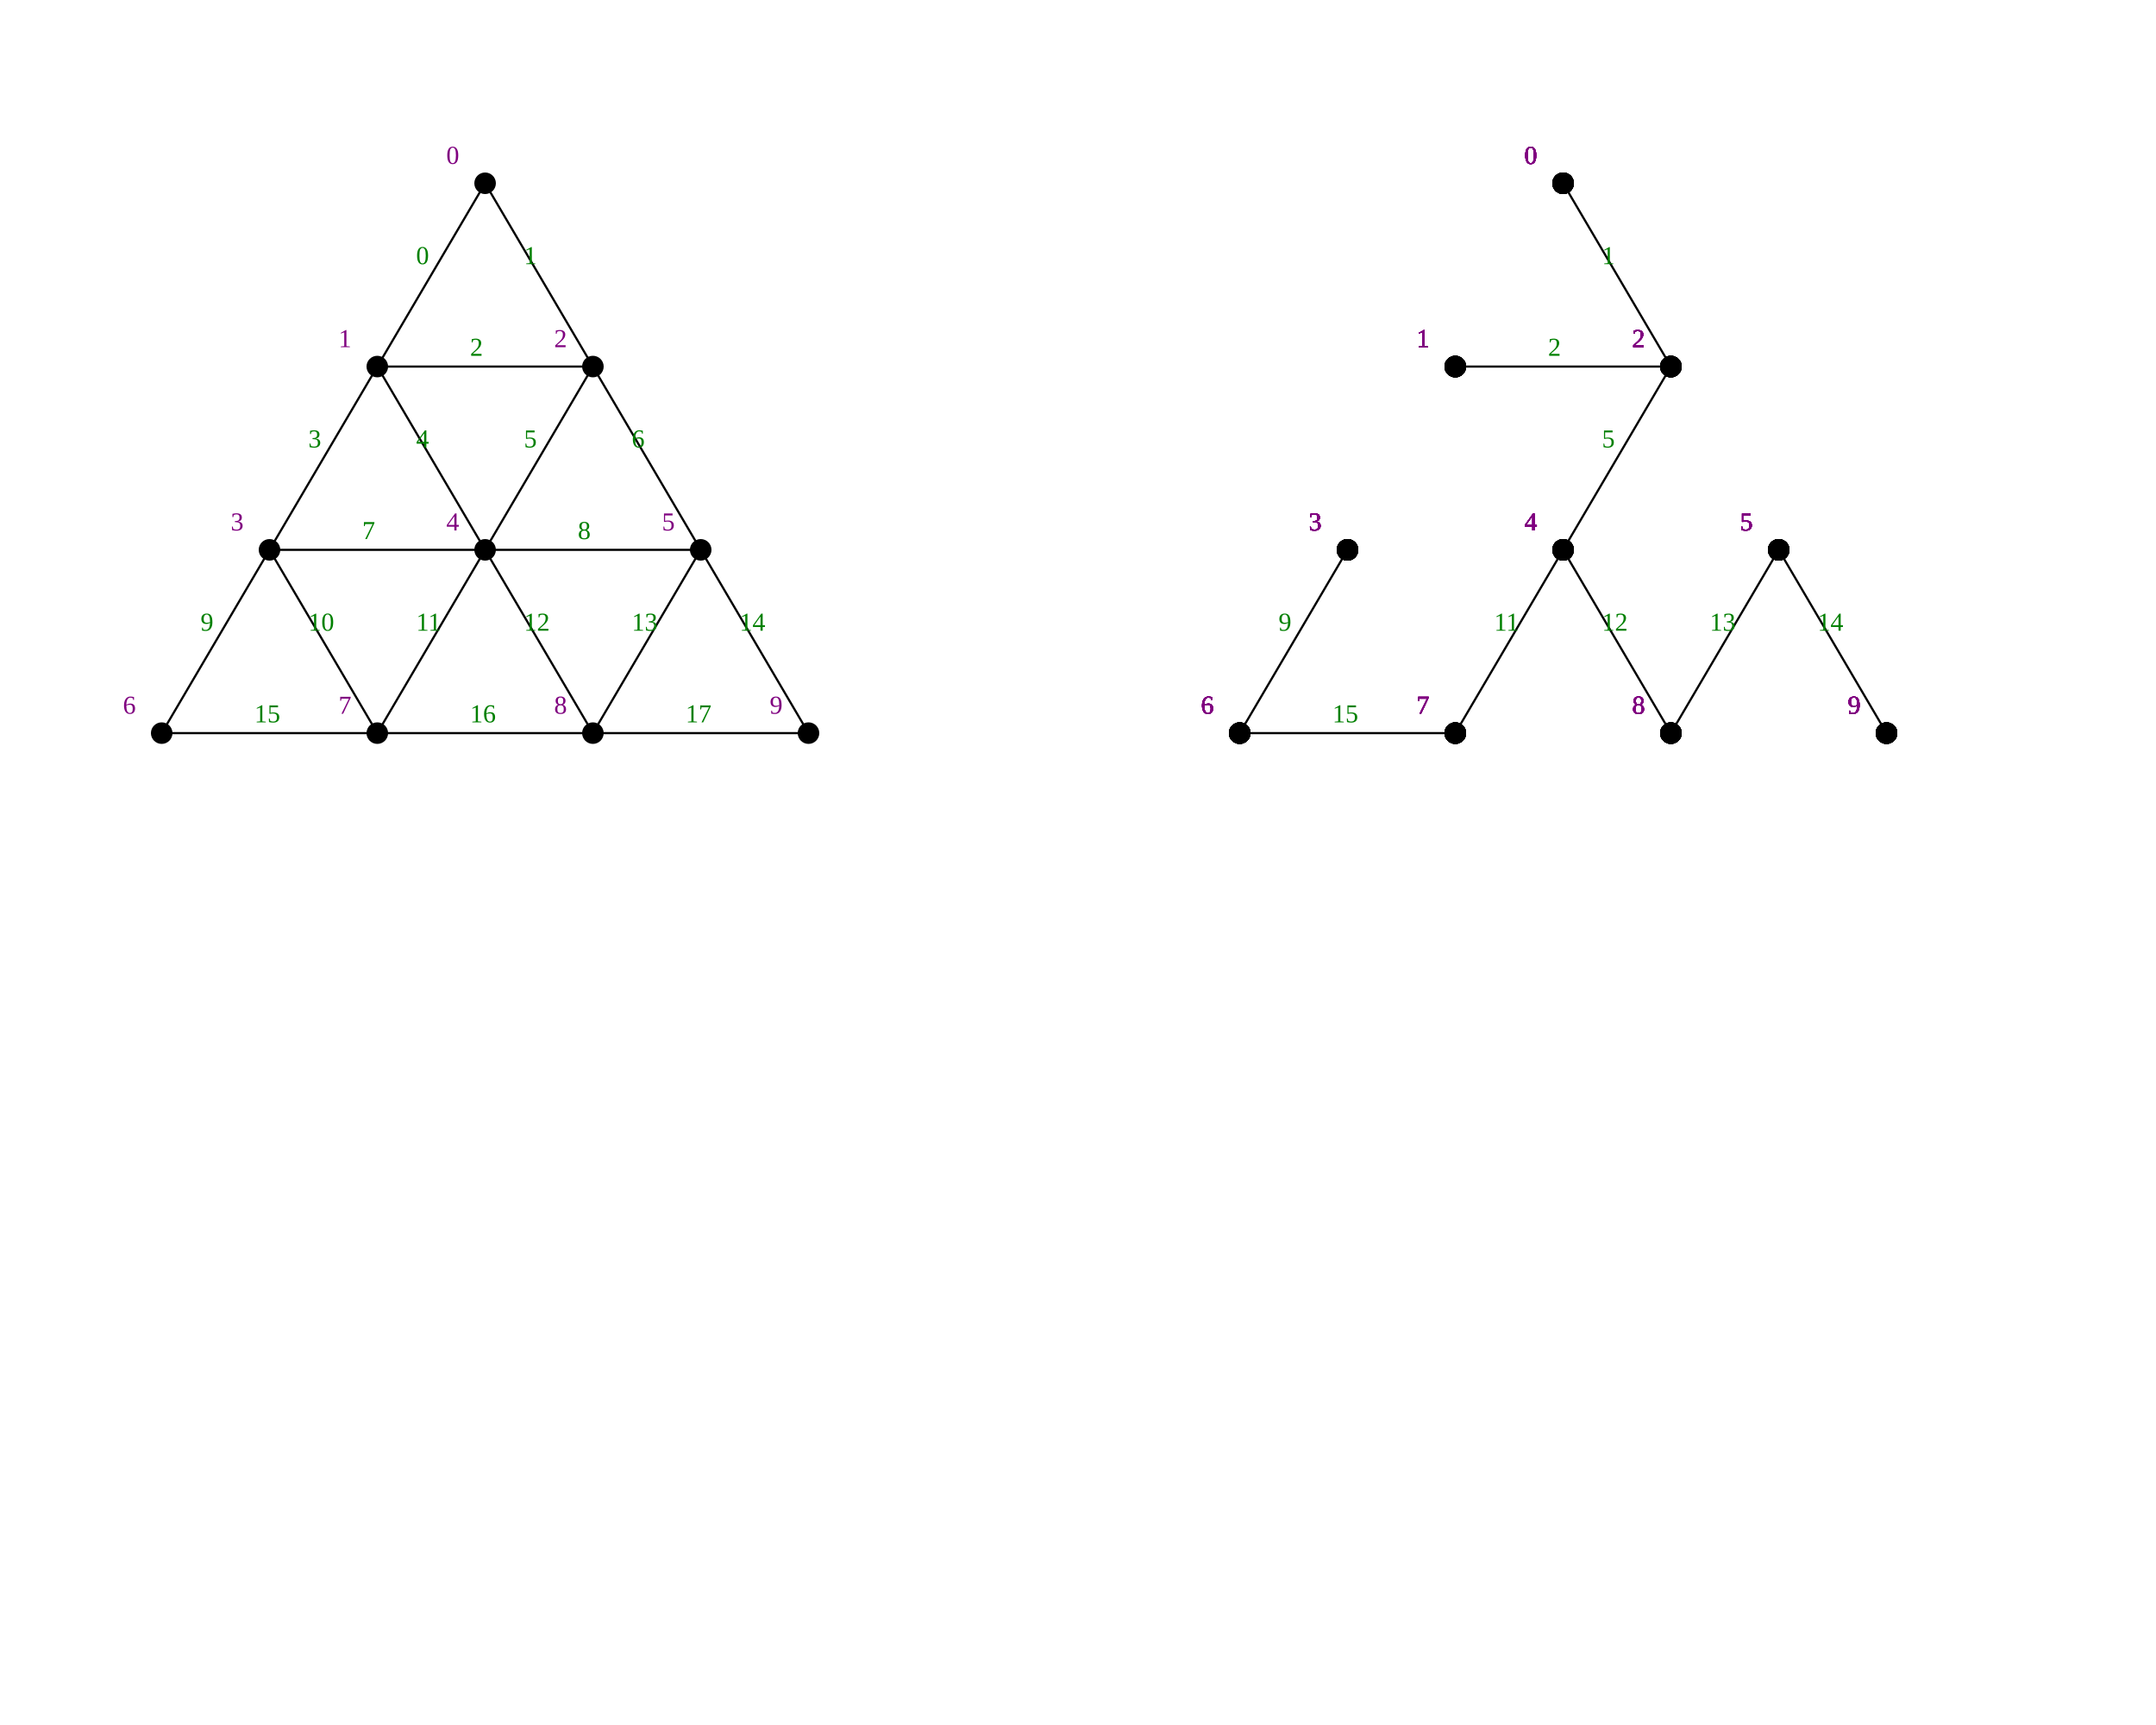
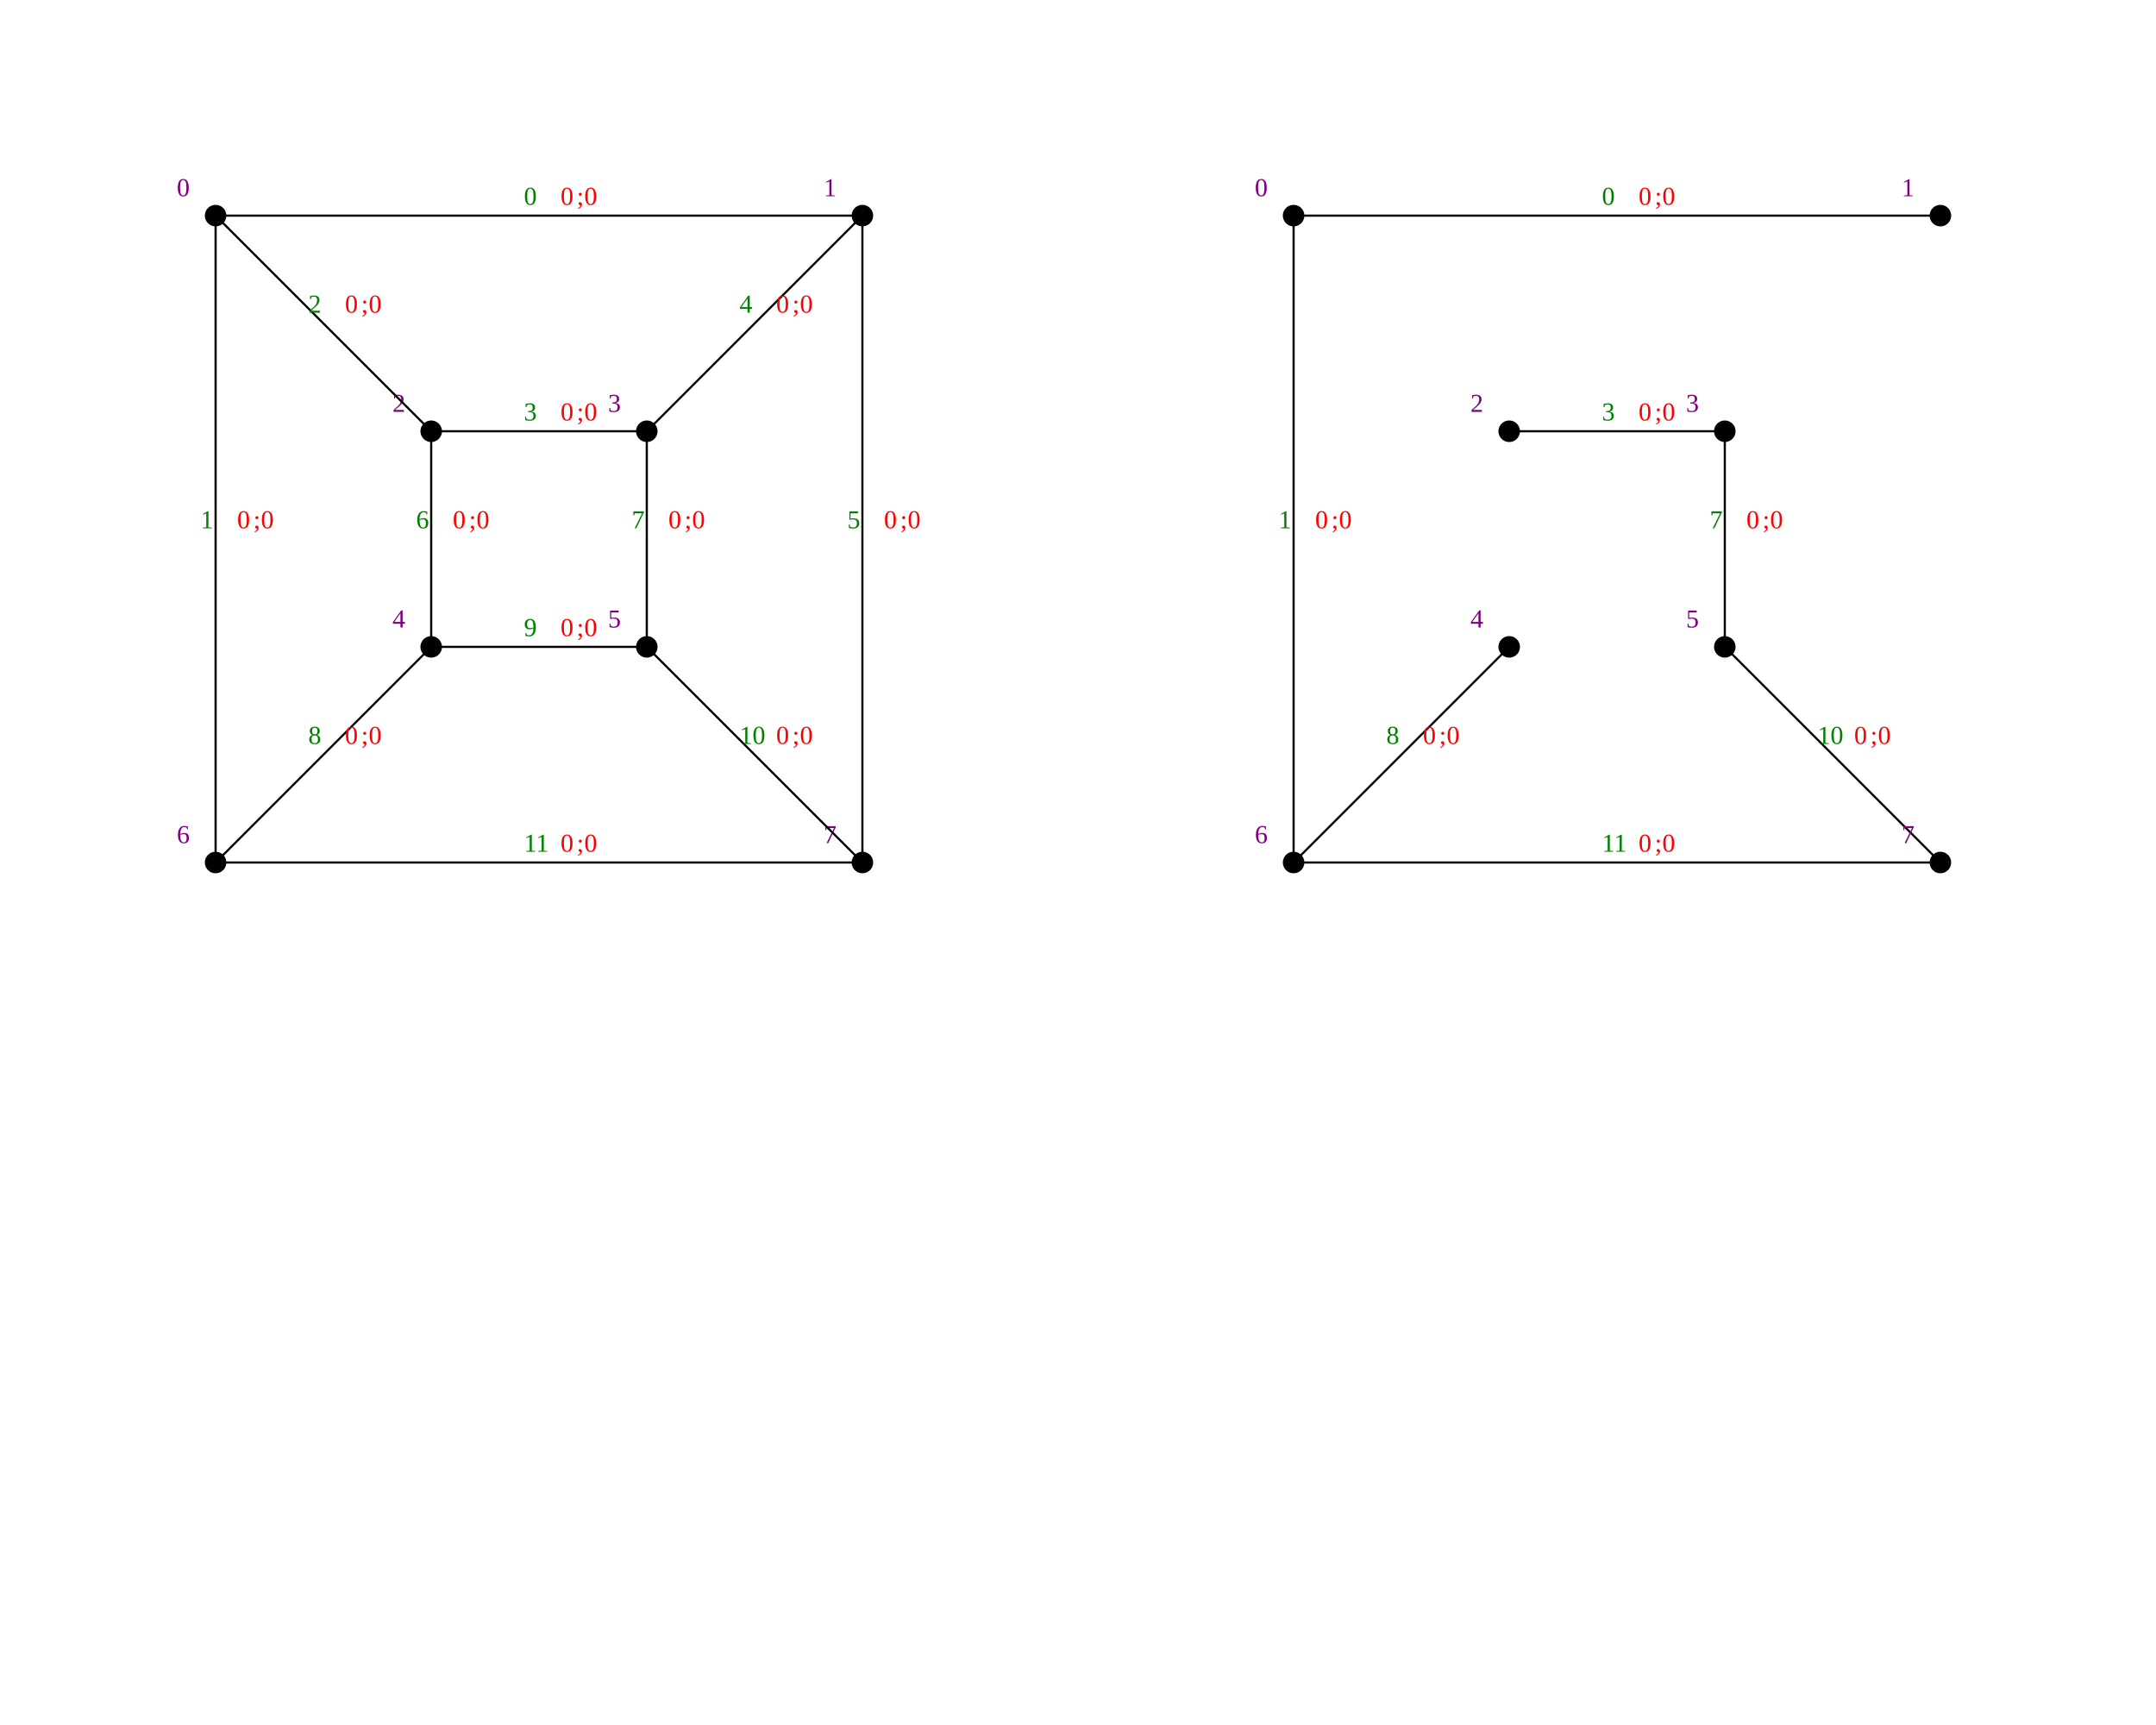
<svg xmlns="http://www.w3.org/2000/svg" version="1.1" width="1000" height="800">
-   <circle cx="375" cy="340" r="5" fill="black" />
-   <text x="357" y="331" fill="purple">9</text>
-   <circle cx="275" cy="340" r="5" fill="black" />
-   <text x="257" y="331" fill="purple">8</text>
-   <circle cx="175" cy="340" r="5" fill="black" />
-   <text x="157" y="331" fill="purple">7</text>
-   <circle cx="75" cy="340" r="5" fill="black" />
-   <text x="57" y="331" fill="purple">6</text>
-   <circle cx="325" cy="255" r="5" fill="black" />
-   <text x="307" y="246" fill="purple">5</text>
-   <circle cx="225" cy="255" r="5" fill="black" />
-   <text x="207" y="246" fill="purple">4</text>
-   <circle cx="225" cy="85" r="5" fill="black" />
-   <text x="207" y="76" fill="purple">0</text>
-   <circle cx="125" cy="255" r="5" fill="black" />
-   <text x="107" y="246" fill="purple">3</text>
-   <circle cx="175" cy="170" r="5" fill="black" />
-   <text x="157" y="161" fill="purple">1</text>
-   <circle cx="275" cy="170" r="5" fill="black" />
-   <text x="257" y="161" fill="purple">2</text>
-   <line x1="275" y1="340" x2="375" y2="340" stroke="black" />
-   <text x="318" y="335" fill="green">17</text>
-   <line x1="175" y1="340" x2="275" y2="340" stroke="black" />
-   <text x="218" y="335" fill="green">16</text>
-   <line x1="325" y1="255" x2="375" y2="340" stroke="black" />
-   <text x="343" y="292.5" fill="green">14</text>
-   <line x1="225" y1="255" x2="275" y2="340" stroke="black" />
-   <text x="243" y="292.5" fill="green">12</text>
-   <line x1="225" y1="255" x2="175" y2="340" stroke="black" />
-   <text x="193" y="292.5" fill="green">11</text>
-   <line x1="75" y1="340" x2="175" y2="340" stroke="black" />
-   <text x="118" y="335" fill="green">15</text>
-   <line x1="175" y1="170" x2="275" y2="170" stroke="black" />
-   <text x="218" y="165" fill="green">2</text>
-   <line x1="225" y1="85" x2="275" y2="170" stroke="black" />
-   <text x="243" y="122.5" fill="green">1</text>
-   <line x1="175" y1="170" x2="225" y2="255" stroke="black" />
-   <text x="193" y="207.5" fill="green">4</text>
-   <line x1="275" y1="170" x2="225" y2="255" stroke="black" />
-   <text x="243" y="207.5" fill="green">5</text>
-   <line x1="325" y1="255" x2="275" y2="340" stroke="black" />
-   <text x="293" y="292.5" fill="green">13</text>
-   <line x1="125" y1="255" x2="175" y2="340" stroke="black" />
-   <text x="143" y="292.5" fill="green">10</text>
-   <line x1="125" y1="255" x2="225" y2="255" stroke="black" />
-   <text x="168" y="250" fill="green">7</text>
-   <line x1="175" y1="170" x2="125" y2="255" stroke="black" />
-   <text x="143" y="207.5" fill="green">3</text>
-   <line x1="225" y1="255" x2="325" y2="255" stroke="black" />
-   <text x="268" y="250" fill="green">8</text>
-   <line x1="225" y1="85" x2="175" y2="170" stroke="black" />
-   <text x="193" y="122.5" fill="green">0</text>
-   <line x1="275" y1="170" x2="325" y2="255" stroke="black" />
-   <text x="293" y="207.5" fill="green">6</text>
-   <line x1="125" y1="255" x2="75" y2="340" stroke="black" />
-   <text x="93" y="292.5" fill="green">9</text>
-   <line x1="725" y1="85" x2="775" y2="170" stroke="black" />
-   <text x="743" y="122.5" fill="green">1</text>
-   <circle cx="875" cy="340" r="5" fill="black" />
-   <text x="857" y="331" fill="purple">9</text>
-   <circle cx="775" cy="340" r="5" fill="black" />
-   <text x="757" y="331" fill="purple">8</text>
-   <circle cx="675" cy="340" r="5" fill="black" />
-   <text x="657" y="331" fill="purple">7</text>
-   <circle cx="575" cy="340" r="5" fill="black" />
-   <text x="557" y="331" fill="purple">6</text>
-   <circle cx="825" cy="255" r="5" fill="black" />
-   <text x="807" y="246" fill="purple">5</text>
-   <circle cx="725" cy="255" r="5" fill="black" />
-   <text x="707" y="246" fill="purple">4</text>
-   <circle cx="725" cy="85" r="5" fill="black" />
-   <text x="707" y="76" fill="purple">0</text>
-   <circle cx="625" cy="255" r="5" fill="black" />
-   <text x="607" y="246" fill="purple">3</text>
-   <circle cx="675" cy="170" r="5" fill="black" />
-   <text x="657" y="161" fill="purple">1</text>
-   <circle cx="775" cy="170" r="5" fill="black" />
-   <text x="757" y="161" fill="purple">2</text>
-   <line x1="775" y1="170" x2="675" y2="170" stroke="black" />
-   <text x="718" y="165" fill="green">2</text>
-   <circle cx="875" cy="340" r="5" fill="black" />
-   <text x="857" y="331" fill="purple">9</text>
-   <circle cx="775" cy="340" r="5" fill="black" />
-   <text x="757" y="331" fill="purple">8</text>
-   <circle cx="675" cy="340" r="5" fill="black" />
-   <text x="657" y="331" fill="purple">7</text>
-   <circle cx="575" cy="340" r="5" fill="black" />
-   <text x="557" y="331" fill="purple">6</text>
-   <circle cx="825" cy="255" r="5" fill="black" />
-   <text x="807" y="246" fill="purple">5</text>
-   <circle cx="725" cy="255" r="5" fill="black" />
-   <text x="707" y="246" fill="purple">4</text>
-   <circle cx="725" cy="85" r="5" fill="black" />
-   <text x="707" y="76" fill="purple">0</text>
-   <circle cx="625" cy="255" r="5" fill="black" />
-   <text x="607" y="246" fill="purple">3</text>
-   <circle cx="675" cy="170" r="5" fill="black" />
-   <text x="657" y="161" fill="purple">1</text>
-   <circle cx="775" cy="170" r="5" fill="black" />
-   <text x="757" y="161" fill="purple">2</text>
-   <line x1="775" y1="170" x2="725" y2="255" stroke="black" />
-   <text x="743" y="207.5" fill="green">5</text>
-   <circle cx="875" cy="340" r="5" fill="black" />
-   <text x="857" y="331" fill="purple">9</text>
-   <circle cx="775" cy="340" r="5" fill="black" />
-   <text x="757" y="331" fill="purple">8</text>
-   <circle cx="675" cy="340" r="5" fill="black" />
-   <text x="657" y="331" fill="purple">7</text>
-   <circle cx="575" cy="340" r="5" fill="black" />
-   <text x="557" y="331" fill="purple">6</text>
-   <circle cx="825" cy="255" r="5" fill="black" />
-   <text x="807" y="246" fill="purple">5</text>
-   <circle cx="725" cy="255" r="5" fill="black" />
-   <text x="707" y="246" fill="purple">4</text>
-   <circle cx="725" cy="85" r="5" fill="black" />
-   <text x="707" y="76" fill="purple">0</text>
-   <circle cx="625" cy="255" r="5" fill="black" />
-   <text x="607" y="246" fill="purple">3</text>
-   <circle cx="675" cy="170" r="5" fill="black" />
-   <text x="657" y="161" fill="purple">1</text>
-   <circle cx="775" cy="170" r="5" fill="black" />
-   <text x="757" y="161" fill="purple">2</text>
-   <line x1="725" y1="255" x2="775" y2="340" stroke="black" />
-   <text x="743" y="292.5" fill="green">12</text>
-   <circle cx="875" cy="340" r="5" fill="black" />
-   <text x="857" y="331" fill="purple">9</text>
-   <circle cx="775" cy="340" r="5" fill="black" />
-   <text x="757" y="331" fill="purple">8</text>
-   <circle cx="675" cy="340" r="5" fill="black" />
-   <text x="657" y="331" fill="purple">7</text>
-   <circle cx="575" cy="340" r="5" fill="black" />
-   <text x="557" y="331" fill="purple">6</text>
-   <circle cx="825" cy="255" r="5" fill="black" />
-   <text x="807" y="246" fill="purple">5</text>
-   <circle cx="725" cy="255" r="5" fill="black" />
-   <text x="707" y="246" fill="purple">4</text>
-   <circle cx="725" cy="85" r="5" fill="black" />
-   <text x="707" y="76" fill="purple">0</text>
-   <circle cx="625" cy="255" r="5" fill="black" />
-   <text x="607" y="246" fill="purple">3</text>
-   <circle cx="675" cy="170" r="5" fill="black" />
-   <text x="657" y="161" fill="purple">1</text>
-   <circle cx="775" cy="170" r="5" fill="black" />
-   <text x="757" y="161" fill="purple">2</text>
-   <line x1="775" y1="340" x2="825" y2="255" stroke="black" />
-   <text x="793" y="292.5" fill="green">13</text>
-   <circle cx="875" cy="340" r="5" fill="black" />
-   <text x="857" y="331" fill="purple">9</text>
-   <circle cx="775" cy="340" r="5" fill="black" />
-   <text x="757" y="331" fill="purple">8</text>
-   <circle cx="675" cy="340" r="5" fill="black" />
-   <text x="657" y="331" fill="purple">7</text>
-   <circle cx="575" cy="340" r="5" fill="black" />
-   <text x="557" y="331" fill="purple">6</text>
-   <circle cx="825" cy="255" r="5" fill="black" />
-   <text x="807" y="246" fill="purple">5</text>
-   <circle cx="725" cy="255" r="5" fill="black" />
-   <text x="707" y="246" fill="purple">4</text>
-   <circle cx="725" cy="85" r="5" fill="black" />
-   <text x="707" y="76" fill="purple">0</text>
-   <circle cx="625" cy="255" r="5" fill="black" />
-   <text x="607" y="246" fill="purple">3</text>
-   <circle cx="675" cy="170" r="5" fill="black" />
-   <text x="657" y="161" fill="purple">1</text>
-   <circle cx="775" cy="170" r="5" fill="black" />
-   <text x="757" y="161" fill="purple">2</text>
-   <line x1="825" y1="255" x2="875" y2="340" stroke="black" />
-   <text x="843" y="292.5" fill="green">14</text>
-   <circle cx="875" cy="340" r="5" fill="black" />
-   <text x="857" y="331" fill="purple">9</text>
-   <circle cx="775" cy="340" r="5" fill="black" />
-   <text x="757" y="331" fill="purple">8</text>
-   <circle cx="675" cy="340" r="5" fill="black" />
-   <text x="657" y="331" fill="purple">7</text>
-   <circle cx="575" cy="340" r="5" fill="black" />
-   <text x="557" y="331" fill="purple">6</text>
-   <circle cx="825" cy="255" r="5" fill="black" />
-   <text x="807" y="246" fill="purple">5</text>
-   <circle cx="725" cy="255" r="5" fill="black" />
-   <text x="707" y="246" fill="purple">4</text>
-   <circle cx="725" cy="85" r="5" fill="black" />
-   <text x="707" y="76" fill="purple">0</text>
-   <circle cx="625" cy="255" r="5" fill="black" />
-   <text x="607" y="246" fill="purple">3</text>
-   <circle cx="675" cy="170" r="5" fill="black" />
-   <text x="657" y="161" fill="purple">1</text>
-   <circle cx="775" cy="170" r="5" fill="black" />
-   <text x="757" y="161" fill="purple">2</text>
-   <line x1="725" y1="255" x2="675" y2="340" stroke="black" />
-   <text x="693" y="292.5" fill="green">11</text>
-   <circle cx="875" cy="340" r="5" fill="black" />
-   <text x="857" y="331" fill="purple">9</text>
-   <circle cx="775" cy="340" r="5" fill="black" />
-   <text x="757" y="331" fill="purple">8</text>
-   <circle cx="675" cy="340" r="5" fill="black" />
-   <text x="657" y="331" fill="purple">7</text>
-   <circle cx="575" cy="340" r="5" fill="black" />
-   <text x="557" y="331" fill="purple">6</text>
-   <circle cx="825" cy="255" r="5" fill="black" />
-   <text x="807" y="246" fill="purple">5</text>
-   <circle cx="725" cy="255" r="5" fill="black" />
-   <text x="707" y="246" fill="purple">4</text>
-   <circle cx="725" cy="85" r="5" fill="black" />
-   <text x="707" y="76" fill="purple">0</text>
-   <circle cx="625" cy="255" r="5" fill="black" />
-   <text x="607" y="246" fill="purple">3</text>
-   <circle cx="675" cy="170" r="5" fill="black" />
-   <text x="657" y="161" fill="purple">1</text>
-   <circle cx="775" cy="170" r="5" fill="black" />
-   <text x="757" y="161" fill="purple">2</text>
-   <line x1="675" y1="340" x2="575" y2="340" stroke="black" />
-   <text x="618" y="335" fill="green">15</text>
-   <circle cx="875" cy="340" r="5" fill="black" />
-   <text x="857" y="331" fill="purple">9</text>
-   <circle cx="775" cy="340" r="5" fill="black" />
-   <text x="757" y="331" fill="purple">8</text>
-   <circle cx="675" cy="340" r="5" fill="black" />
-   <text x="657" y="331" fill="purple">7</text>
-   <circle cx="575" cy="340" r="5" fill="black" />
-   <text x="557" y="331" fill="purple">6</text>
-   <circle cx="825" cy="255" r="5" fill="black" />
-   <text x="807" y="246" fill="purple">5</text>
-   <circle cx="725" cy="255" r="5" fill="black" />
-   <text x="707" y="246" fill="purple">4</text>
-   <circle cx="725" cy="85" r="5" fill="black" />
-   <text x="707" y="76" fill="purple">0</text>
-   <circle cx="625" cy="255" r="5" fill="black" />
-   <text x="607" y="246" fill="purple">3</text>
-   <circle cx="675" cy="170" r="5" fill="black" />
-   <text x="657" y="161" fill="purple">1</text>
-   <circle cx="775" cy="170" r="5" fill="black" />
-   <text x="757" y="161" fill="purple">2</text>
-   <line x1="575" y1="340" x2="625" y2="255" stroke="black" />
-   <text x="593" y="292.5" fill="green">9</text>
-   <circle cx="875" cy="340" r="5" fill="black" />
-   <text x="857" y="331" fill="purple">9</text>
-   <circle cx="775" cy="340" r="5" fill="black" />
-   <text x="757" y="331" fill="purple">8</text>
-   <circle cx="675" cy="340" r="5" fill="black" />
-   <text x="657" y="331" fill="purple">7</text>
-   <circle cx="575" cy="340" r="5" fill="black" />
-   <text x="557" y="331" fill="purple">6</text>
-   <circle cx="825" cy="255" r="5" fill="black" />
-   <text x="807" y="246" fill="purple">5</text>
-   <circle cx="725" cy="255" r="5" fill="black" />
-   <text x="707" y="246" fill="purple">4</text>
-   <circle cx="725" cy="85" r="5" fill="black" />
-   <text x="707" y="76" fill="purple">0</text>
-   <circle cx="625" cy="255" r="5" fill="black" />
-   <text x="607" y="246" fill="purple">3</text>
-   <circle cx="675" cy="170" r="5" fill="black" />
-   <text x="657" y="161" fill="purple">1</text>
-   <circle cx="775" cy="170" r="5" fill="black" />
-   <text x="757" y="161" fill="purple">2</text>
+   <circle cx="400" cy="400" r="5" fill="black" />
+   <text x="382" y="391" fill="purple">7</text>
+   <circle cx="100" cy="400" r="5" fill="black" />
+   <text x="82" y="391" fill="purple">6</text>
+   <circle cx="300" cy="300" r="5" fill="black" />
+   <text x="282" y="291" fill="purple">5</text>
+   <circle cx="200" cy="300" r="5" fill="black" />
+   <text x="182" y="291" fill="purple">4</text>
+   <circle cx="100" cy="100" r="5" fill="black" />
+   <text x="82" y="91" fill="purple">0</text>
+   <circle cx="300" cy="200" r="5" fill="black" />
+   <text x="282" y="191" fill="purple">3</text>
+   <circle cx="400" cy="100" r="5" fill="black" />
+   <text x="382" y="91" fill="purple">1</text>
+   <circle cx="200" cy="200" r="5" fill="black" />
+   <text x="182" y="191" fill="purple">2</text>
+   <line x1="100" y1="400" x2="400" y2="400" stroke="black" />
+   <text x="243" y="395" fill="green">11</text>
+   <text x="260" y="395" fill="red">0</text>
+   <text x="267.5" y="395" fill="red">;</text>
+   <text x="271" y="395" fill="red">0</text>
+   <line x1="100" y1="100" x2="200" y2="200" stroke="black" />
+   <text x="143" y="145" fill="green">2</text>
+   <text x="160" y="145" fill="red">0</text>
+   <text x="167.5" y="145" fill="red">;</text>
+   <text x="171" y="145" fill="red">0</text>
+   <line x1="100" y1="100" x2="100" y2="400" stroke="black" />
+   <text x="93" y="245" fill="green">1</text>
+   <text x="110" y="245" fill="red">0</text>
+   <text x="117.5" y="245" fill="red">;</text>
+   <text x="121" y="245" fill="red">0</text>
+   <line x1="400" y1="100" x2="300" y2="200" stroke="black" />
+   <text x="343" y="145" fill="green">4</text>
+   <text x="360" y="145" fill="red">0</text>
+   <text x="367.5" y="145" fill="red">;</text>
+   <text x="371" y="145" fill="red">0</text>
+   <line x1="400" y1="100" x2="400" y2="400" stroke="black" />
+   <text x="393" y="245" fill="green">5</text>
+   <text x="410" y="245" fill="red">0</text>
+   <text x="417.5" y="245" fill="red">;</text>
+   <text x="421" y="245" fill="red">0</text>
+   <line x1="300" y1="300" x2="400" y2="400" stroke="black" />
+   <text x="343" y="345" fill="green">10</text>
+   <text x="360" y="345" fill="red">0</text>
+   <text x="367.5" y="345" fill="red">;</text>
+   <text x="371" y="345" fill="red">0</text>
+   <line x1="300" y1="200" x2="300" y2="300" stroke="black" />
+   <text x="293" y="245" fill="green">7</text>
+   <text x="310" y="245" fill="red">0</text>
+   <text x="317.5" y="245" fill="red">;</text>
+   <text x="321" y="245" fill="red">0</text>
+   <line x1="200" y1="200" x2="300" y2="200" stroke="black" />
+   <text x="243" y="195" fill="green">3</text>
+   <text x="260" y="195" fill="red">0</text>
+   <text x="267.5" y="195" fill="red">;</text>
+   <text x="271" y="195" fill="red">0</text>
+   <line x1="200" y1="300" x2="100" y2="400" stroke="black" />
+   <text x="143" y="345" fill="green">8</text>
+   <text x="160" y="345" fill="red">0</text>
+   <text x="167.5" y="345" fill="red">;</text>
+   <text x="171" y="345" fill="red">0</text>
+   <line x1="100" y1="100" x2="400" y2="100" stroke="black" />
+   <text x="243" y="95" fill="green">0</text>
+   <text x="260" y="95" fill="red">0</text>
+   <text x="267.5" y="95" fill="red">;</text>
+   <text x="271" y="95" fill="red">0</text>
+   <line x1="200" y1="200" x2="200" y2="300" stroke="black" />
+   <text x="193" y="245" fill="green">6</text>
+   <text x="210" y="245" fill="red">0</text>
+   <text x="217.5" y="245" fill="red">;</text>
+   <text x="221" y="245" fill="red">0</text>
+   <line x1="200" y1="300" x2="300" y2="300" stroke="black" />
+   <text x="243" y="295" fill="green">9</text>
+   <text x="260" y="295" fill="red">0</text>
+   <text x="267.5" y="295" fill="red">;</text>
+   <text x="271" y="295" fill="red">0</text>
+   <line x1="600" y1="100" x2="900" y2="100" stroke="black" />
+   <text x="743" y="95" fill="green">0</text>
+   <text x="760" y="95" fill="red">0</text>
+   <text x="767.5" y="95" fill="red">;</text>
+   <text x="771" y="95" fill="red">0</text>
+   <line x1="800" y1="300" x2="800" y2="200" stroke="black" />
+   <text x="793" y="245" fill="green">7</text>
+   <text x="810" y="245" fill="red">0</text>
+   <text x="817.5" y="245" fill="red">;</text>
+   <text x="821" y="245" fill="red">0</text>
+   <line x1="800" y1="200" x2="700" y2="200" stroke="black" />
+   <text x="743" y="195" fill="green">3</text>
+   <text x="760" y="195" fill="red">0</text>
+   <text x="767.5" y="195" fill="red">;</text>
+   <text x="771" y="195" fill="red">0</text>
+   <line x1="600" y1="100" x2="600" y2="400" stroke="black" />
+   <text x="593" y="245" fill="green">1</text>
+   <text x="610" y="245" fill="red">0</text>
+   <text x="617.5" y="245" fill="red">;</text>
+   <text x="621" y="245" fill="red">0</text>
+   <line x1="600" y1="400" x2="700" y2="300" stroke="black" />
+   <text x="643" y="345" fill="green">8</text>
+   <text x="660" y="345" fill="red">0</text>
+   <text x="667.5" y="345" fill="red">;</text>
+   <text x="671" y="345" fill="red">0</text>
+   <line x1="600" y1="400" x2="900" y2="400" stroke="black" />
+   <text x="743" y="395" fill="green">11</text>
+   <text x="760" y="395" fill="red">0</text>
+   <text x="767.5" y="395" fill="red">;</text>
+   <text x="771" y="395" fill="red">0</text>
+   <line x1="900" y1="400" x2="800" y2="300" stroke="black" />
+   <text x="843" y="345" fill="green">10</text>
+   <text x="860" y="345" fill="red">0</text>
+   <text x="867.5" y="345" fill="red">;</text>
+   <text x="871" y="345" fill="red">0</text>
+   <circle cx="900" cy="400" r="5" fill="black" />
+   <text x="882" y="391" fill="purple">7</text>
+   <circle cx="600" cy="400" r="5" fill="black" />
+   <text x="582" y="391" fill="purple">6</text>
+   <circle cx="800" cy="300" r="5" fill="black" />
+   <text x="782" y="291" fill="purple">5</text>
+   <circle cx="700" cy="300" r="5" fill="black" />
+   <text x="682" y="291" fill="purple">4</text>
+   <circle cx="600" cy="100" r="5" fill="black" />
+   <text x="582" y="91" fill="purple">0</text>
+   <circle cx="800" cy="200" r="5" fill="black" />
+   <text x="782" y="191" fill="purple">3</text>
+   <circle cx="900" cy="100" r="5" fill="black" />
+   <text x="882" y="91" fill="purple">1</text>
+   <circle cx="700" cy="200" r="5" fill="black" />
+   <text x="682" y="191" fill="purple">2</text>
</svg>
